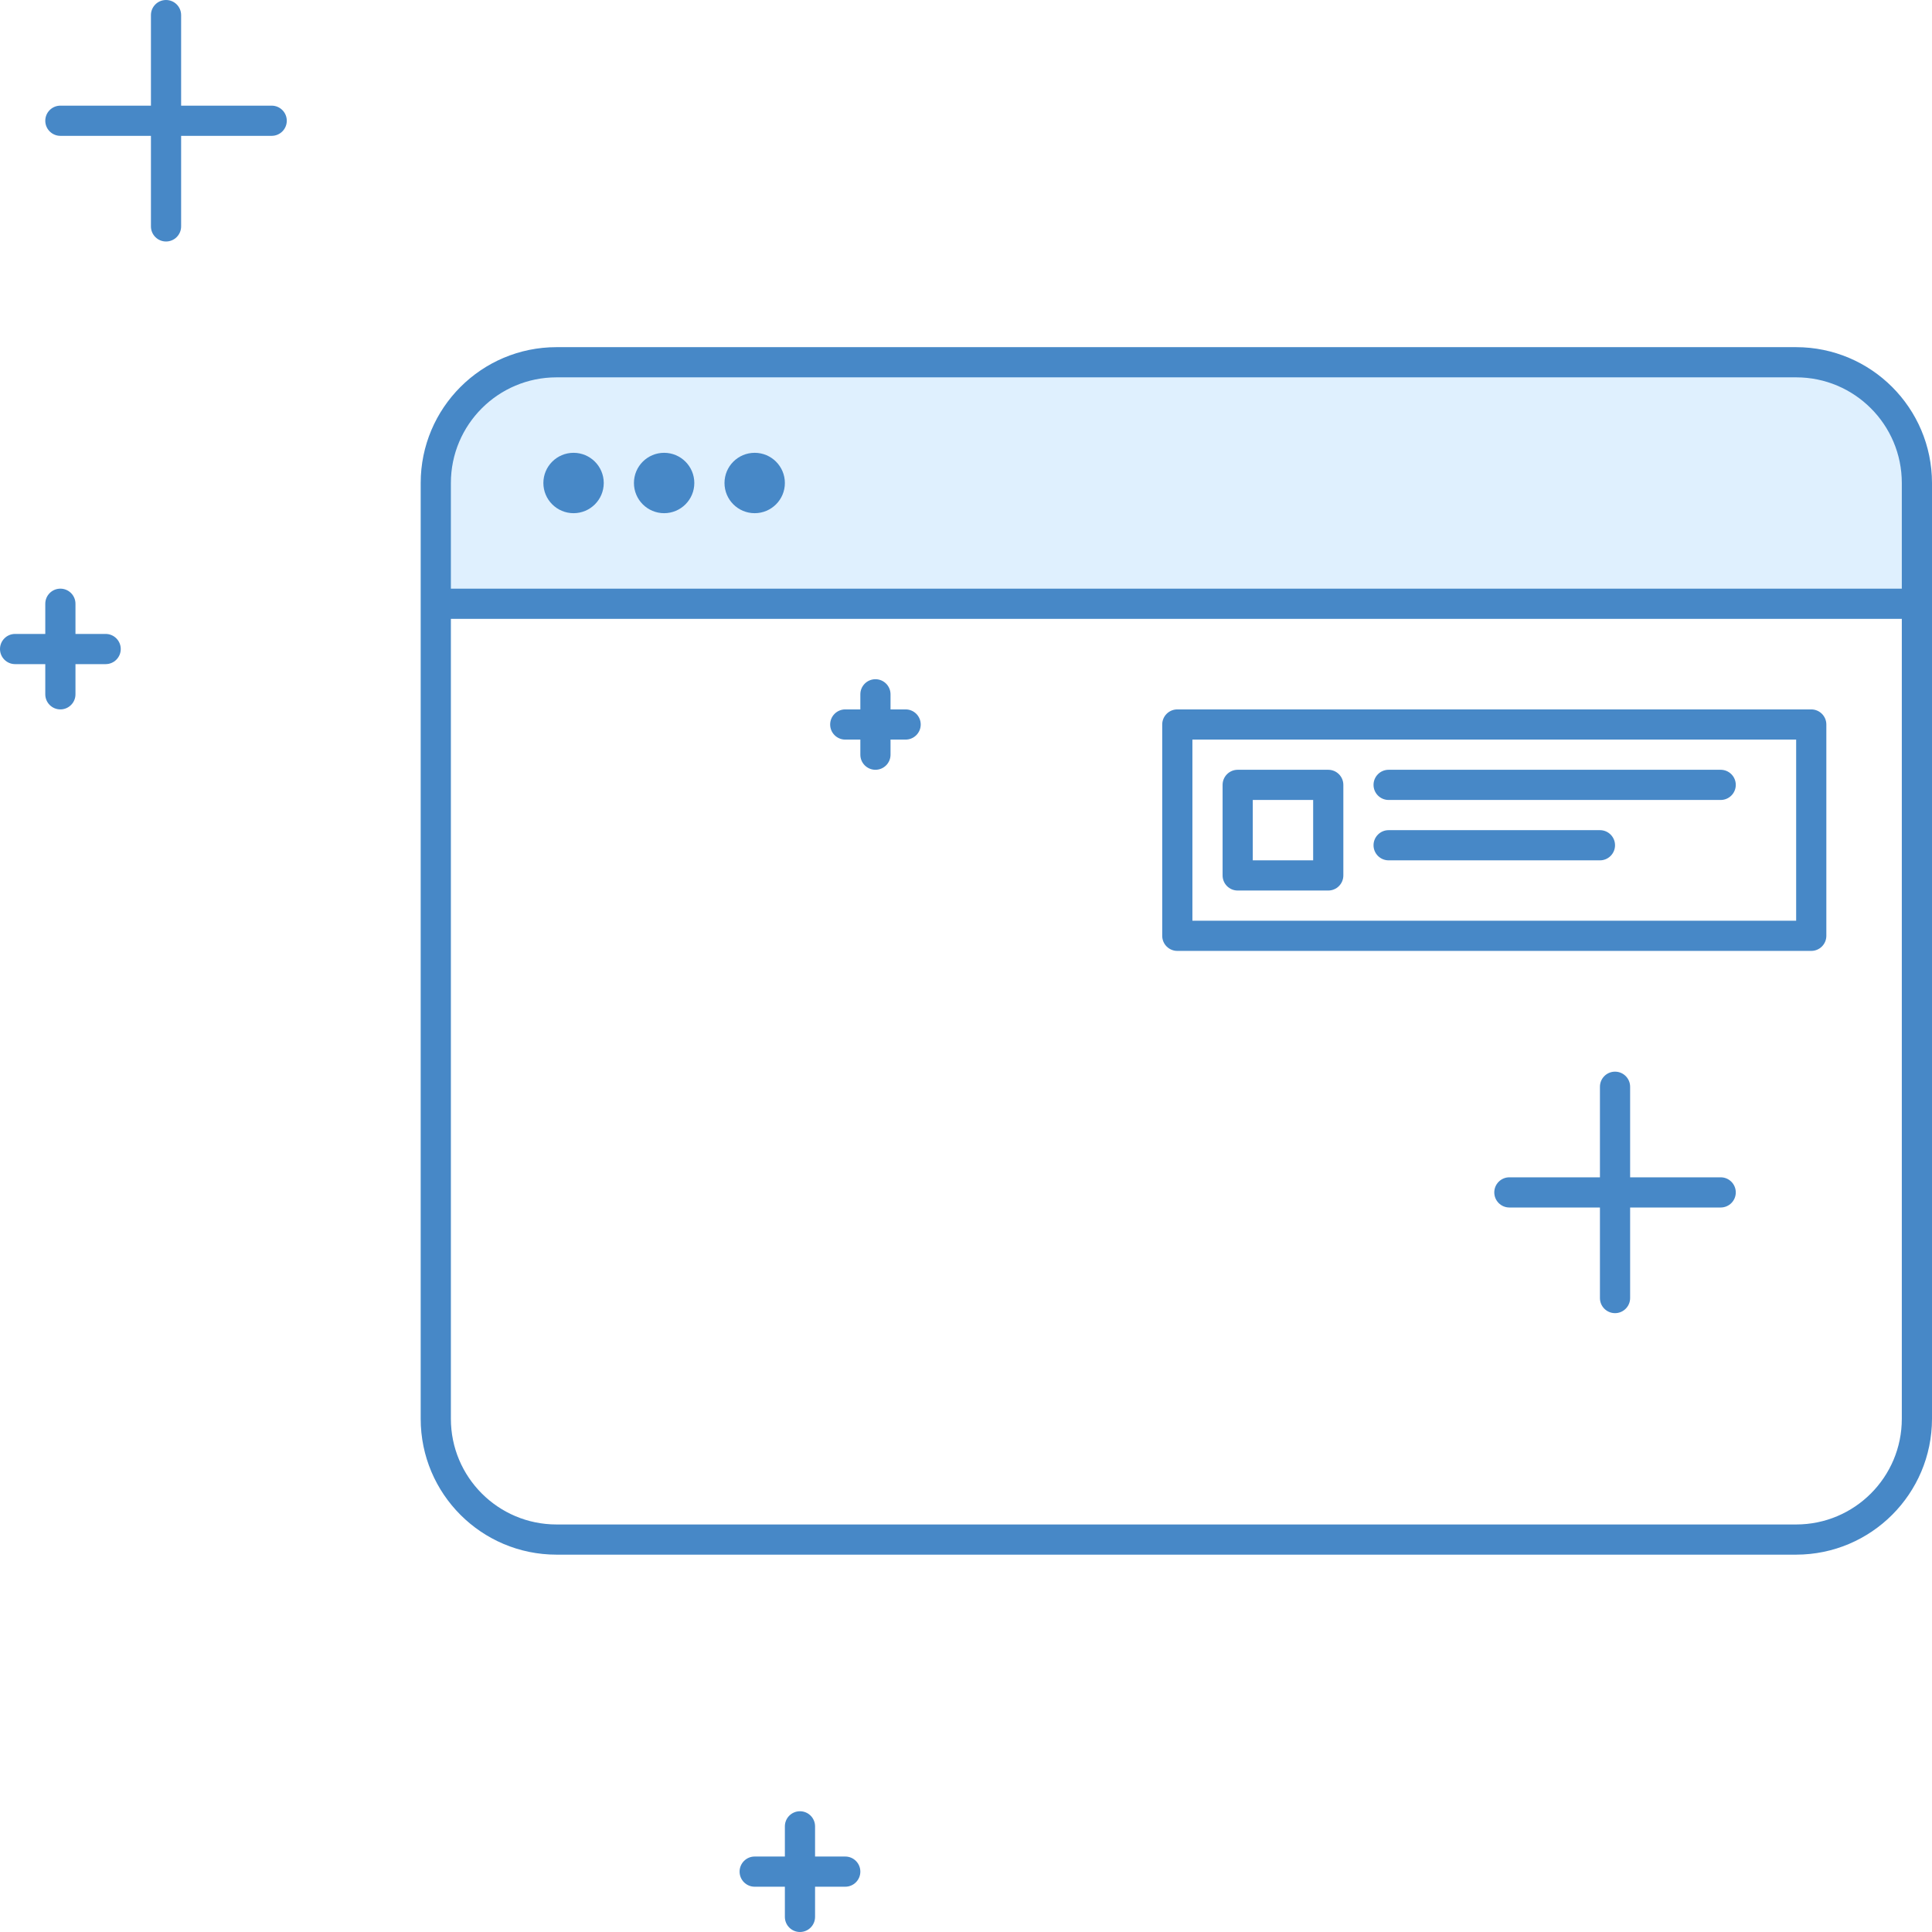
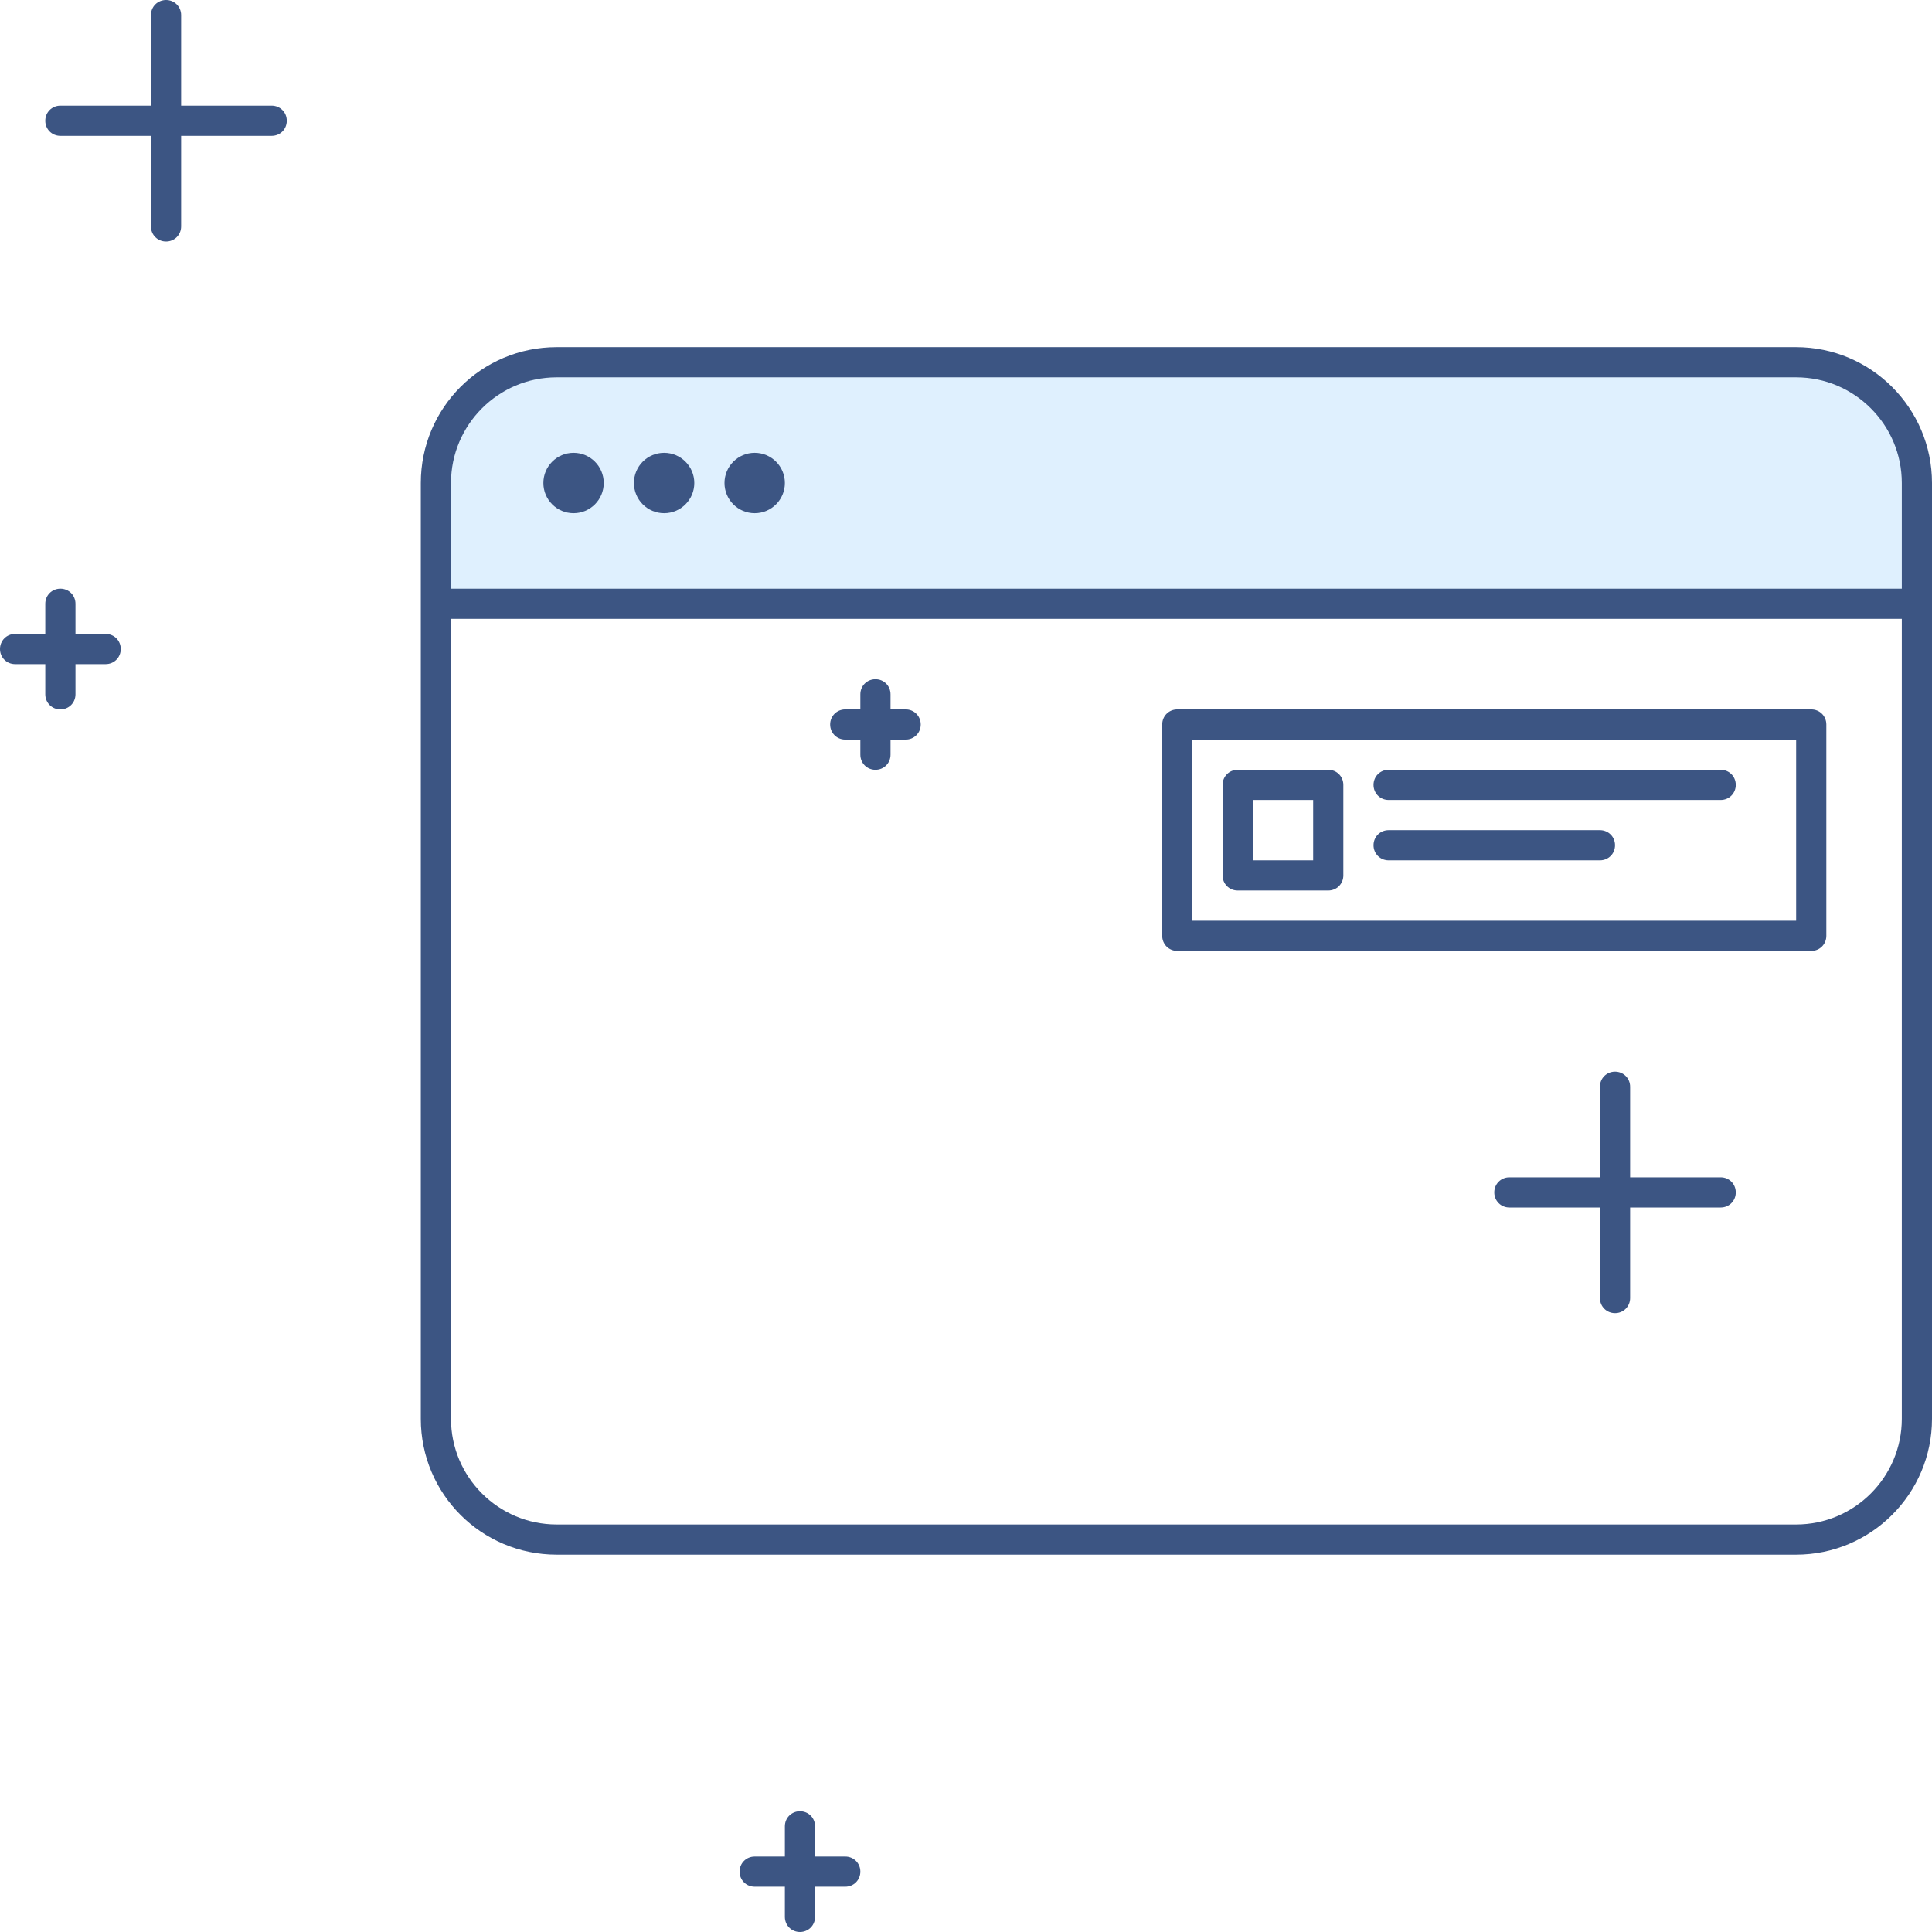
- <svg xmlns="http://www.w3.org/2000/svg" width="64" height="64" viewBox="0 0 64 64">
+ <svg xmlns="http://www.w3.org/2000/svg" id="export" viewBox="0 0 64 64">
  <defs>
-     <style>.a{fill:#dff0fe;}.b{fill:#4788c7;}</style>
+     <style>
+       .cls-1 {
+         fill: #3c5583;
+       }
+ 
+       .cls-2 {
+         fill: #dff0fe;
+       }
+     </style>
  </defs>
-   <path class="a" d="M588,200h41a4,4,0,0,1,4,4h0v4H584v-4h0A4,4,0,0,1,588,200Z" transform="translate(-569.5 -188)" />
-   <path class="b" d="M573,209h-1v-1a.5.5,0,0,0-1,0v1h-1a.5.5,0,0,0,0,1h1v1a.5.5,0,0,0,1,0v-1h1a.5.5,0,0,0,0-1Z" transform="translate(-569.5 -188)" />
-   <path class="b" d="M626.5,227h-3v-3a.5.5,0,0,0-1,0v3h-3a.5.5,0,0,0,0,1h3v3a.5.5,0,0,0,1,0v-3h3a.5.5,0,0,0,0-1Z" transform="translate(-569.5 -188)" />
-   <path class="b" d="M597.5,249.5h-1v-1a.5.5,0,0,0-1,0v1h-1a.5.5,0,0,0,0,1h1v1a.5.5,0,0,0,1,0v-1h1a.5.5,0,0,0,0-1Z" transform="translate(-569.5 -188)" />
-   <path class="b" d="M599.5,211.5H599V211a.5.5,0,0,0-1,0v.5h-.5a.5.5,0,0,0,0,1h.5v.5a.5.5,0,0,0,1,0v-.5h.5a.5.5,0,0,0,0-1Z" transform="translate(-569.5 -188)" />
-   <path class="b" d="M578.5,191.5h-3v-3a.5.5,0,0,0-1,0v3h-3a.5.5,0,0,0,0,1h3v3a.5.5,0,0,0,1,0v-3h3a.5.5,0,0,0,0-1Z" transform="translate(-569.5 -188)" />
-   <path class="b" d="M629,199.5H587.936a4.5,4.5,0,0,0-4.5,4.5v31a4.5,4.5,0,0,0,4.5,4.5H629a4.505,4.505,0,0,0,4.5-4.5V204A4.505,4.505,0,0,0,629,199.5Zm-41.064,1H629a3.5,3.5,0,0,1,3.5,3.5v3.5H584.436V204A3.5,3.5,0,0,1,587.936,200.5ZM629,238.5H587.936a3.5,3.5,0,0,1-3.5-3.5V208.5H632.5V235A3.5,3.5,0,0,1,629,238.5Z" transform="translate(-569.5 -188)" />
-   <circle class="b" cx="1" cy="1" r="1" transform="translate(18 15)" />
-   <circle class="b" cx="1" cy="1" r="1" transform="translate(21 15)" />
-   <circle class="b" cx="1" cy="1" r="1" transform="translate(24 15)" />
-   <g transform="translate(-569.5 -188)">
-     <path class="b" d="M629.5,219.5h-21a.5.5,0,0,1-.5-.5v-7a.5.5,0,0,1,.5-.5h21a.5.5,0,0,1,.5.5v7A.5.5,0,0,1,629.5,219.5Zm-20.5-1h20v-6H609Z" />
-     <path class="b" d="M622.5,216.5h-7a.5.5,0,0,1,0-1h7a.5.5,0,0,1,0,1Z" />
-     <path class="b" d="M626.5,214.5h-11a.5.5,0,0,1,0-1h11a.5.5,0,0,1,0,1Z" />
-     <path class="b" d="M613.5,217.5h-3a.5.5,0,0,1-.5-.5v-3a.5.5,0,0,1,.5-.5h3a.5.5,0,0,1,.5.5v3A.5.5,0,0,1,613.5,217.5Zm-2.5-1h2v-2h-2Z" />
+   <path class="cls-2" d="M18.5,12h41c2.21,0,4,1.79,4,4h0v4H14.5v-4h0c0-2.21,1.79-4,4-4Z" />
+   <path class="cls-1" d="M3.5,21h-1v-1c0-.28-.22-.5-.5-.5s-.5.22-.5.5v1H.5c-.28,0-.5.22-.5.5s.22.5.5.5h1v1c0,.28.22.5.5.5s.5-.22.5-.5v-1h1c.28,0,.5-.22.5-.5s-.22-.5-.5-.5Z" />
+   <path class="cls-1" d="M57,39h-3v-3c0-.28-.22-.5-.5-.5s-.5.22-.5.5v3h-3c-.28,0-.5.22-.5.5s.22.5.5.5h3v3c0,.28.22.5.5.5s.5-.22.5-.5v-3h3c.28,0,.5-.22.5-.5s-.22-.5-.5-.5Z" />
+   <path class="cls-1" d="M28,61.5h-1v-1c0-.28-.22-.5-.5-.5s-.5.22-.5.5v1h-1c-.28,0-.5.22-.5.5s.22.5.5.5h1v1c0,.28.22.5.5.5s.5-.22.5-.5v-1h1c.28,0,.5-.22.5-.5s-.22-.5-.5-.5Z" />
+   <path class="cls-1" d="M30,23.5h-.5v-.5c0-.28-.22-.5-.5-.5s-.5.22-.5.5v.5h-.5c-.28,0-.5.22-.5.5s.22.5.5.5h.5v.5c0,.28.22.5.5.5s.5-.22.5-.5v-.5h.5c.28,0,.5-.22.5-.5s-.22-.5-.5-.5Z" />
+   <path class="cls-1" d="M9,3.5h-3V.5c0-.28-.22-.5-.5-.5s-.5.22-.5.5v3h-3c-.28,0-.5.22-.5.5s.22.5.5.5h3v3c0,.28.22.5.5.5s.5-.22.5-.5v-3h3c.28,0,.5-.22.5-.5s-.22-.5-.5-.5Z" />
+   <path class="cls-1" d="M59.5,11.5H18.44c-2.49,0-4.5,2.01-4.5,4.5v31c0,2.49,2.01,4.5,4.5,4.5h41.06c2.48,0,4.5-2.02,4.5-4.5v-31c0-2.48-2.02-4.5-4.5-4.5ZM18.44,12.5h41.06c1.93,0,3.5,1.57,3.5,3.5v3.5H14.94v-3.5c0-1.93,1.57-3.5,3.5-3.5ZM59.5,50.5H18.44c-1.93,0-3.5-1.57-3.5-3.5v-26.5h48.06v26.5c0,1.93-1.57,3.5-3.5,3.5Z" />
+   <circle class="cls-1" cx="19" cy="16" r="1" />
+   <circle class="cls-1" cx="22" cy="16" r="1" />
+   <circle class="cls-1" cx="25" cy="16" r="1" />
+   <g>
+     <path class="cls-1" d="M60,31.5h-21c-.28,0-.5-.22-.5-.5v-7c0-.28.22-.5.5-.5h21c.28,0,.5.22.5.5v7c0,.28-.22.5-.5.5ZM39.5,30.5h20v-6h-20v6Z" />
+     <path class="cls-1" d="M53,28.5h-7c-.28,0-.5-.22-.5-.5s.22-.5.5-.5h7c.28,0,.5.22.5.5s-.22.5-.5.5Z" />
+     <path class="cls-1" d="M57,26.5h-11c-.28,0-.5-.22-.5-.5s.22-.5.5-.5h11c.28,0,.5.22.5.5s-.22.5-.5.5Z" />
+     <path class="cls-1" d="M44,29.5h-3c-.28,0-.5-.22-.5-.5v-3c0-.28.22-.5.5-.5h3c.28,0,.5.22.5.5v3c0,.28-.22.5-.5.5ZM41.5,28.5h2v-2h-2v2Z" />
  </g>
</svg>
